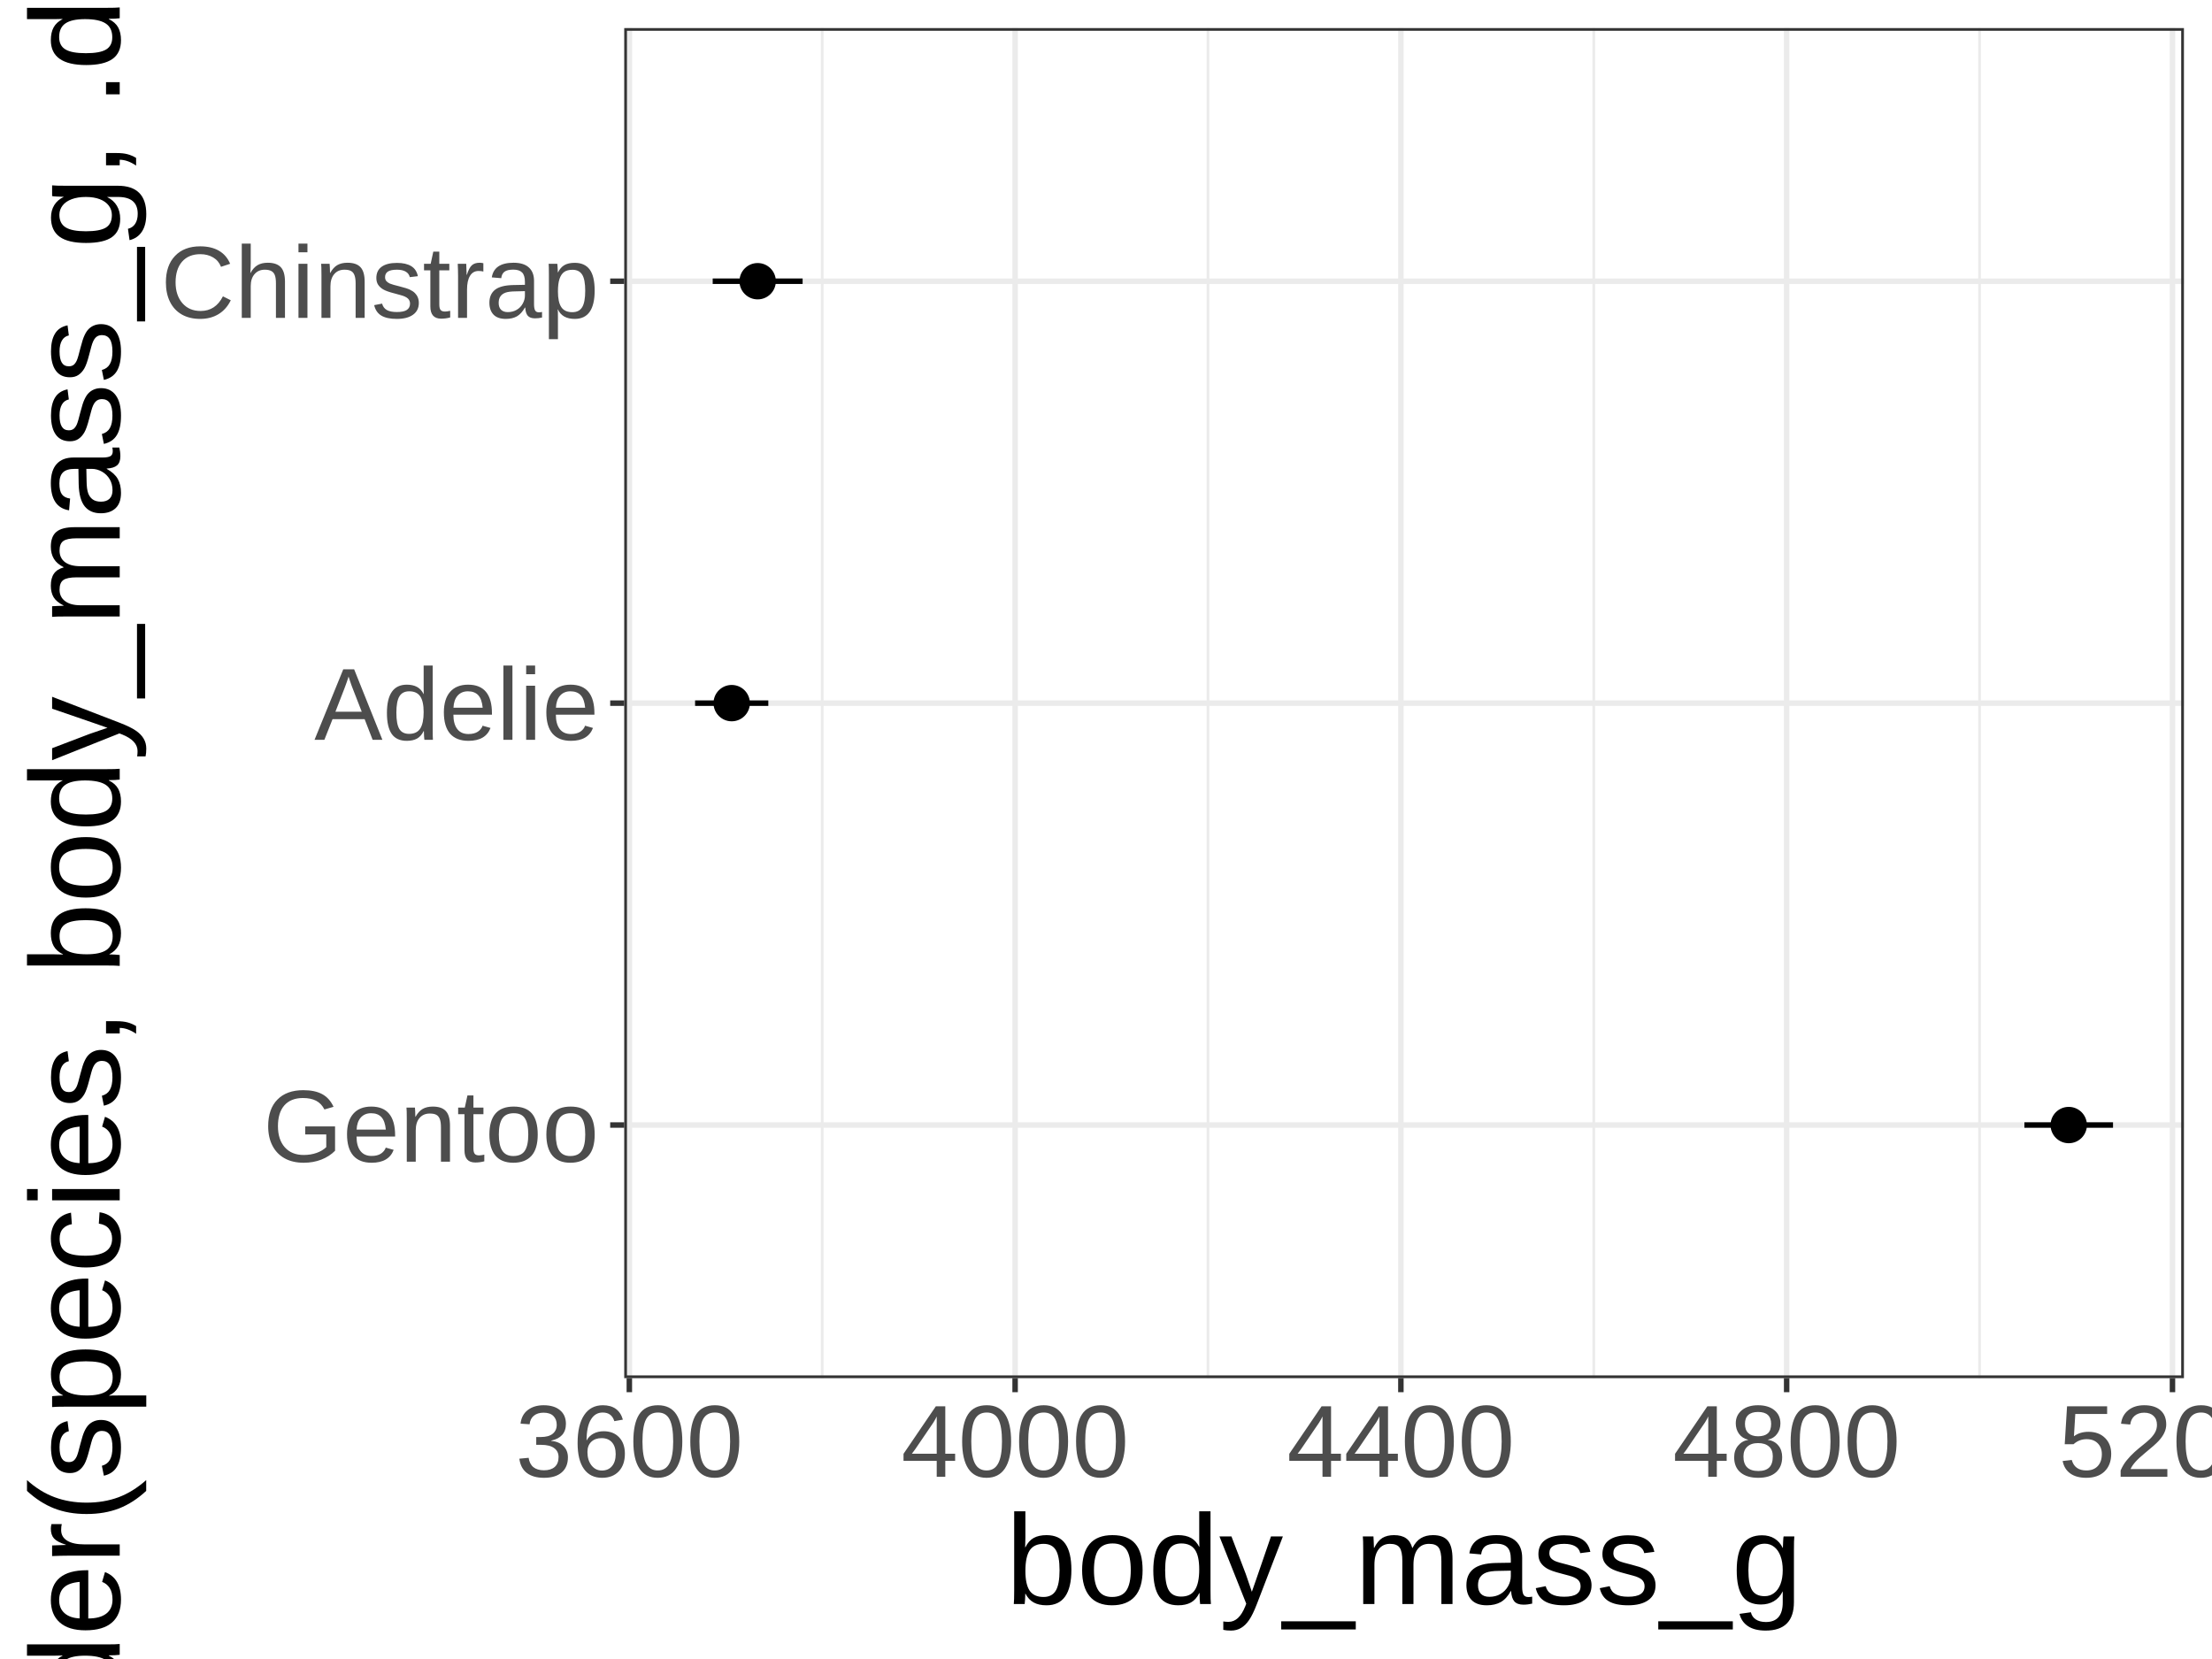
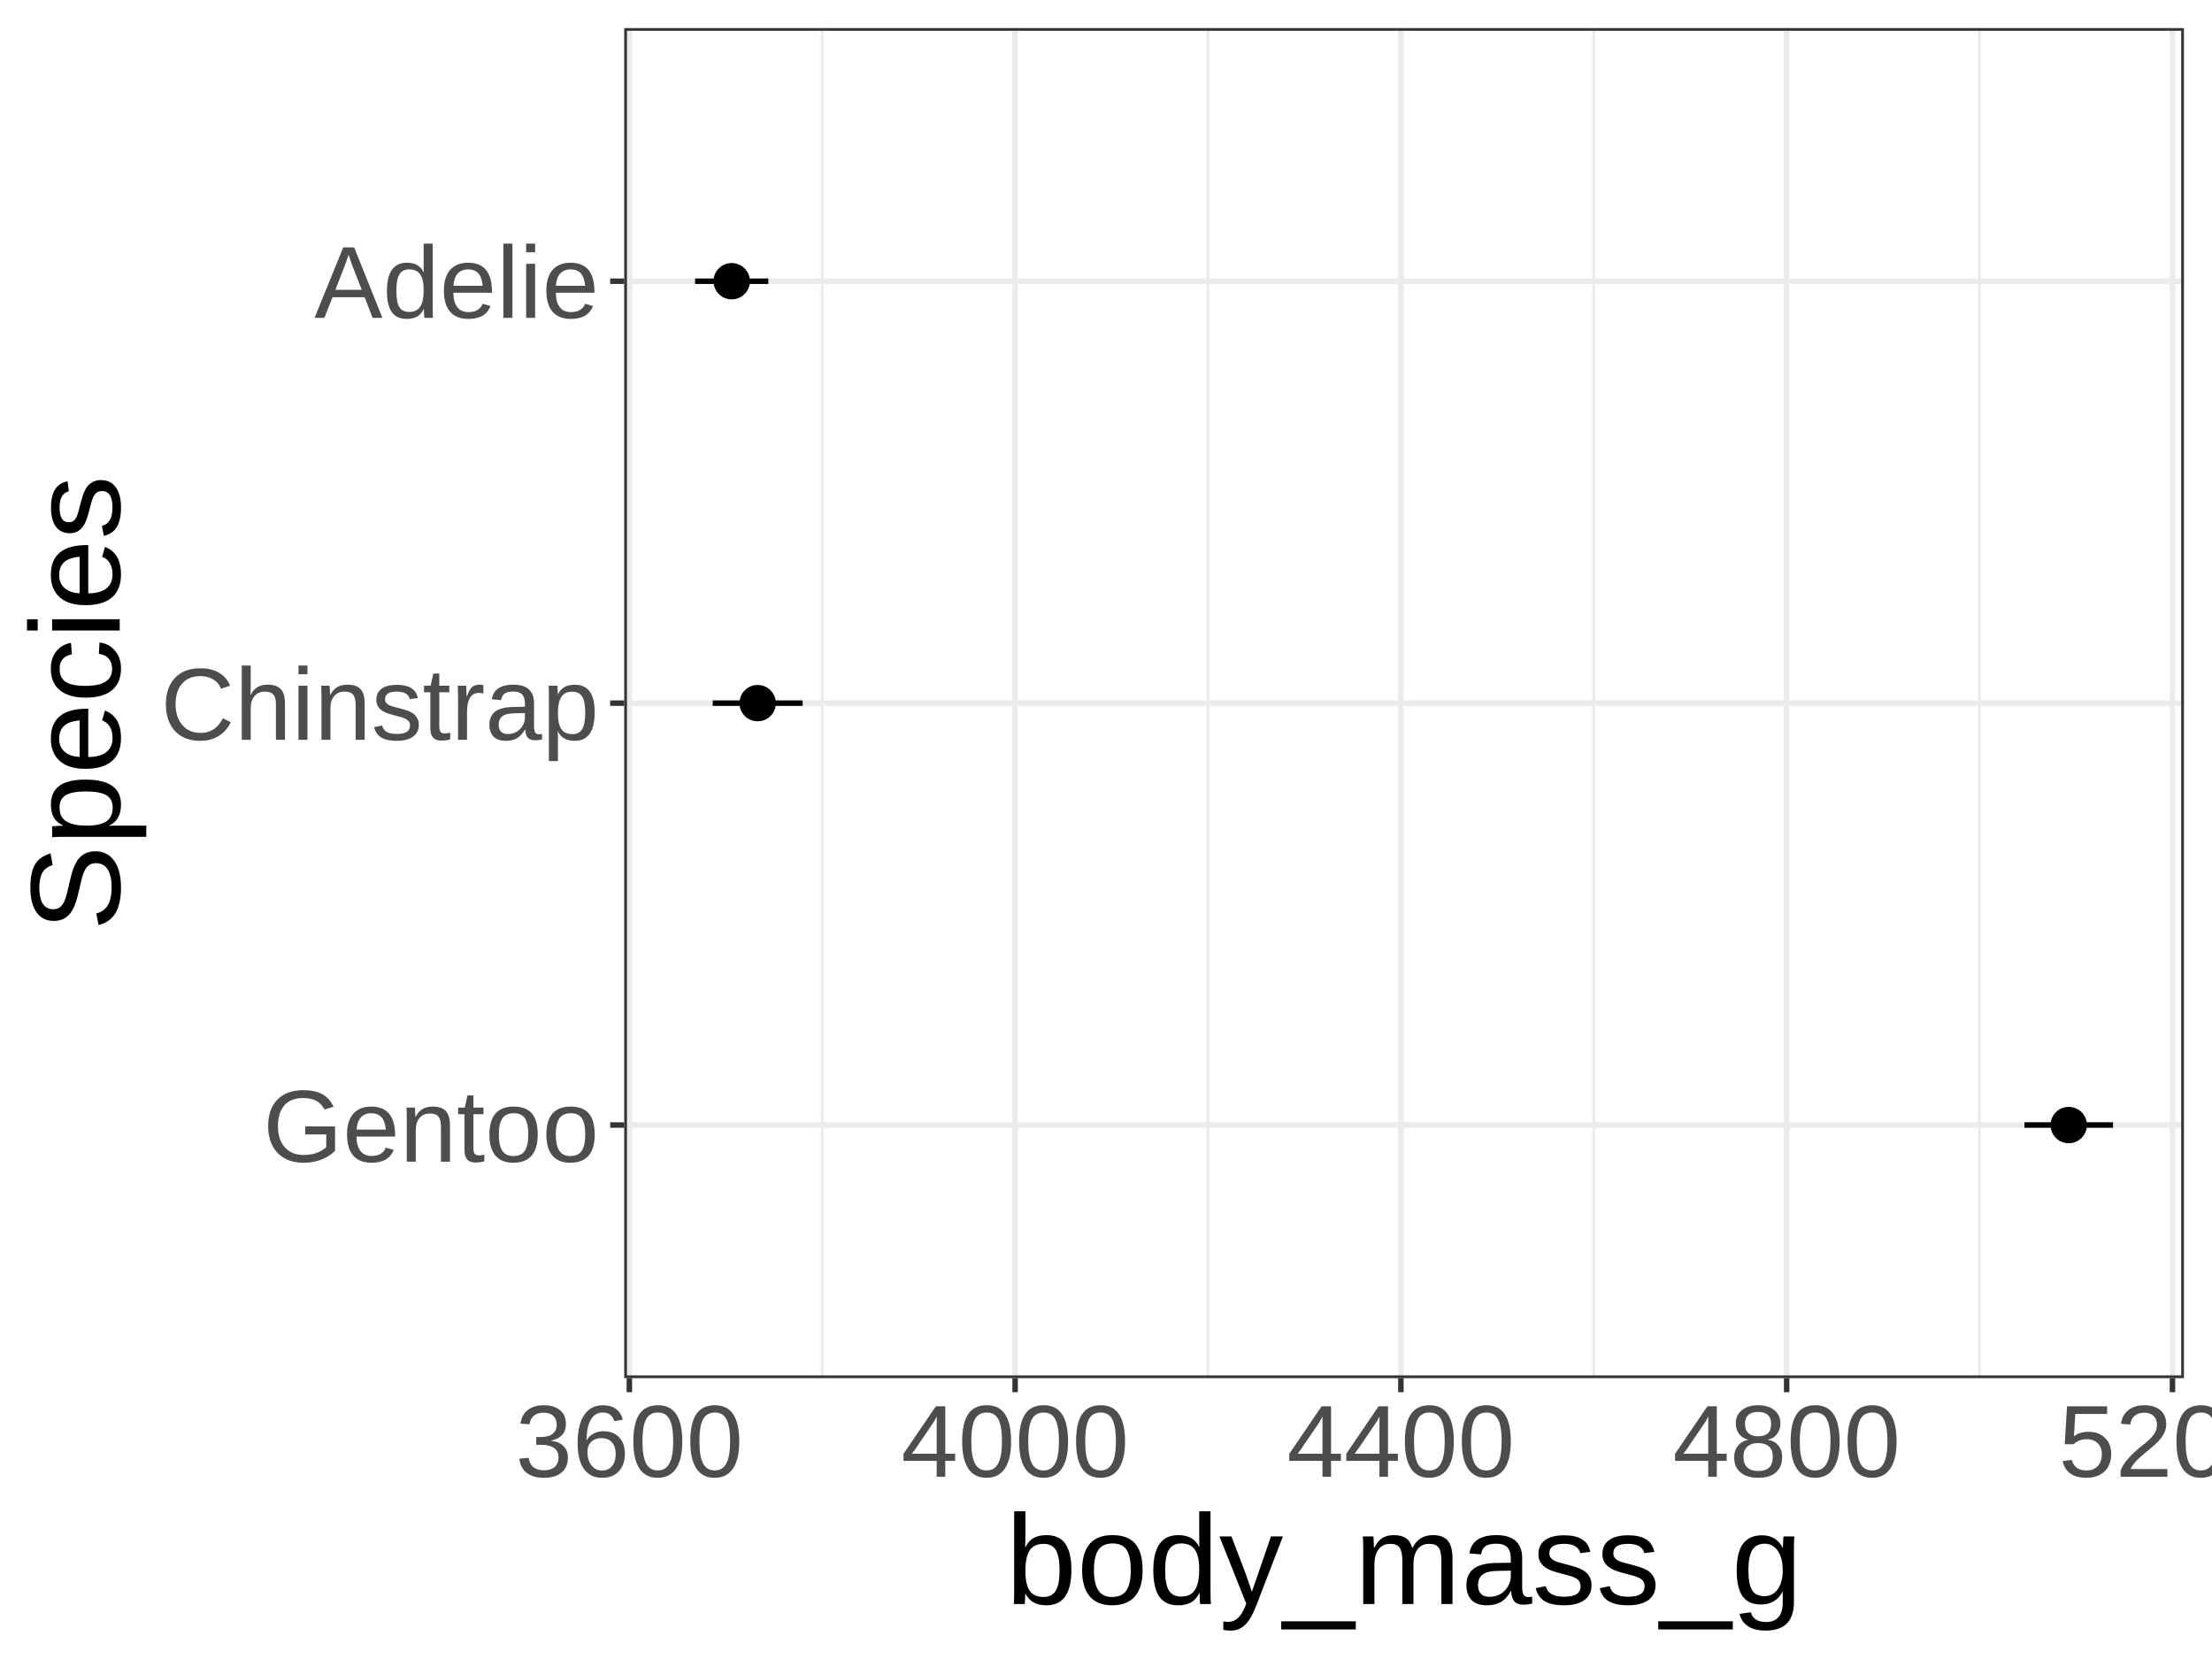
<svg xmlns="http://www.w3.org/2000/svg" width="432.00pt" height="324.00pt" viewBox="0 0 432.00 324.00">
  <g class="svglite">
    <defs>
      <style type="text/css">
    .svglite line, .svglite polyline, .svglite polygon, .svglite path, .svglite rect, .svglite circle {
      fill: none;
      stroke: #000000;
      stroke-linecap: round;
      stroke-linejoin: round;
      stroke-miterlimit: 10.00;
    }
    .svglite text {
      white-space: pre;
    }
    .svglite g.glyphgroup path {
      fill: inherit;
      stroke: none;
    }
  </style>
    </defs>
    <rect width="100%" height="100%" style="stroke: none; fill: #FFFFFF;" />
    <defs>
      <clipPath id="cpMC4wMHw0MzIuMDB8MC4wMHwzMjQuMDA=">
        <rect x="0.00" y="0.00" width="432.00" height="324.00" />
      </clipPath>
    </defs>
    <g clip-path="url(#cpMC4wMHw0MzIuMDB8MC4wMHwzMjQuMDA=)">
-       <rect x="0" y="0.00" width="432.00" height="324.00" style="stroke-width: 1.07; stroke: #FFFFFF; fill: #FFFFFF;" />
+       <rect x="0.00" y="0.00" width="432.00" height="324.00" style="stroke-width: 1.07; stroke: #FFFFFF; fill: #FFFFFF;" />
    </g>
    <defs>
      <clipPath id="cpMTIxLjkxfDQyNi41Mnw1LjQ4fDI2OS4xNQ==">
        <rect x="121.91" y="5.48" width="304.61" height="263.67" />
      </clipPath>
    </defs>
    <g clip-path="url(#cpMTIxLjkxfDQyNi41Mnw1LjQ4fDI2OS4xNQ==)">
      <rect x="121.91" y="5.48" width="304.61" height="263.67" style="stroke-width: 1.07; stroke: none; fill: #FFFFFF;" />
      <polyline points="160.58,269.15 160.58,5.48 " style="stroke-width: 0.53; stroke: #EBEBEB; stroke-linecap: butt;" />
      <polyline points="235.92,269.15 235.92,5.48 " style="stroke-width: 0.53; stroke: #EBEBEB; stroke-linecap: butt;" />
      <polyline points="311.26,269.15 311.26,5.48 " style="stroke-width: 0.53; stroke: #EBEBEB; stroke-linecap: butt;" />
      <polyline points="386.60,269.15 386.60,5.48 " style="stroke-width: 0.53; stroke: #EBEBEB; stroke-linecap: butt;" />
      <polyline points="121.91,219.72 426.52,219.72 " style="stroke-width: 1.07; stroke: #EBEBEB; stroke-linecap: butt;" />
      <polyline points="121.91,137.32 426.52,137.32 " style="stroke-width: 1.07; stroke: #EBEBEB; stroke-linecap: butt;" />
      <polyline points="121.91,54.92 426.52,54.92 " style="stroke-width: 1.07; stroke: #EBEBEB; stroke-linecap: butt;" />
      <polyline points="122.91,269.15 122.91,5.48 " style="stroke-width: 1.07; stroke: #EBEBEB; stroke-linecap: butt;" />
      <polyline points="198.25,269.15 198.25,5.48 " style="stroke-width: 1.07; stroke: #EBEBEB; stroke-linecap: butt;" />
      <polyline points="273.59,269.15 273.59,5.48 " style="stroke-width: 1.07; stroke: #EBEBEB; stroke-linecap: butt;" />
      <polyline points="348.93,269.15 348.93,5.48 " style="stroke-width: 1.07; stroke: #EBEBEB; stroke-linecap: butt;" />
      <polyline points="424.28,269.15 424.28,5.48 " style="stroke-width: 1.07; stroke: #EBEBEB; stroke-linecap: butt;" />
      <line x1="395.36" y1="219.72" x2="412.67" y2="219.72" style="stroke-width: 1.07; stroke-linecap: butt;" />
-       <line x1="135.75" y1="137.32" x2="150.05" y2="137.32" style="stroke-width: 1.07; stroke-linecap: butt;" />
-       <line x1="139.19" y1="54.92" x2="156.75" y2="54.92" style="stroke-width: 1.07; stroke-linecap: butt;" />
+       <line x1="139.19" y1="137.32" x2="156.75" y2="137.32" style="stroke-width: 1.07; stroke-linecap: butt;" />
+       <line x1="135.75" y1="54.92" x2="150.05" y2="54.92" style="stroke-width: 1.07; stroke-linecap: butt;" />
      <circle cx="404.02" cy="219.72" r="2.84" style="stroke-width: 1.42; fill: #000000;" />
-       <circle cx="142.90" cy="137.32" r="2.84" style="stroke-width: 1.42; fill: #000000;" />
-       <circle cx="147.97" cy="54.92" r="2.84" style="stroke-width: 1.42; fill: #000000;" />
+       <circle cx="147.97" cy="137.32" r="2.84" style="stroke-width: 1.42; fill: #000000;" />
+       <circle cx="142.90" cy="54.92" r="2.84" style="stroke-width: 1.42; fill: #000000;" />
      <rect x="121.91" y="5.48" width="304.61" height="263.67" style="stroke-width: 1.07; stroke: #333333;" />
    </g>
    <g clip-path="url(#cpMC4wMHw0MzIuMDB8MC4wMHwzMjQuMDA=)">
      <text x="116.98" y="226.88" text-anchor="end" style="font-size: 20.00px;fill: #4D4D4D; font-family: &quot;Arial&quot;;" textLength="65.62px" lengthAdjust="spacingAndGlyphs">Gentoo</text>
-       <text x="116.98" y="144.48" text-anchor="end" style="font-size: 20.00px;fill: #4D4D4D; font-family: &quot;Arial&quot;;" textLength="55.59px" lengthAdjust="spacingAndGlyphs">Adelie</text>
-       <text x="116.98" y="62.08" text-anchor="end" style="font-size: 20.00px;fill: #4D4D4D; font-family: &quot;Arial&quot;;" textLength="85.59px" lengthAdjust="spacingAndGlyphs">Chinstrap</text>
+       <text x="116.98" y="144.48" text-anchor="end" style="font-size: 20.00px;fill: #4D4D4D; font-family: &quot;Arial&quot;;" textLength="85.59px" lengthAdjust="spacingAndGlyphs">Chinstrap</text>
+       <text x="116.98" y="62.08" text-anchor="end" style="font-size: 20.00px;fill: #4D4D4D; font-family: &quot;Arial&quot;;" textLength="55.59px" lengthAdjust="spacingAndGlyphs">Adelie</text>
      <polyline points="119.17,219.72 121.91,219.72 " style="stroke-width: 1.07; stroke: #333333; stroke-linecap: butt;" />
      <polyline points="119.17,137.32 121.91,137.32 " style="stroke-width: 1.07; stroke: #333333; stroke-linecap: butt;" />
      <polyline points="119.17,54.92 121.91,54.92 " style="stroke-width: 1.07; stroke: #333333; stroke-linecap: butt;" />
      <polyline points="122.91,271.89 122.91,269.15 " style="stroke-width: 1.07; stroke: #333333; stroke-linecap: butt;" />
      <polyline points="198.25,271.89 198.25,269.15 " style="stroke-width: 1.07; stroke: #333333; stroke-linecap: butt;" />
      <polyline points="273.59,271.89 273.59,269.15 " style="stroke-width: 1.07; stroke: #333333; stroke-linecap: butt;" />
      <polyline points="348.93,271.89 348.93,269.15 " style="stroke-width: 1.07; stroke: #333333; stroke-linecap: butt;" />
      <polyline points="424.28,271.89 424.28,269.15 " style="stroke-width: 1.07; stroke: #333333; stroke-linecap: butt;" />
      <text x="122.91" y="288.41" text-anchor="middle" style="font-size: 20.00px;fill: #4D4D4D; font-family: &quot;Arial&quot;;" textLength="44.50px" lengthAdjust="spacingAndGlyphs">3600</text>
      <text x="198.25" y="288.41" text-anchor="middle" style="font-size: 20.00px;fill: #4D4D4D; font-family: &quot;Arial&quot;;" textLength="44.50px" lengthAdjust="spacingAndGlyphs">4000</text>
      <text x="273.59" y="288.41" text-anchor="middle" style="font-size: 20.00px;fill: #4D4D4D; font-family: &quot;Arial&quot;;" textLength="44.50px" lengthAdjust="spacingAndGlyphs">4400</text>
      <text x="348.93" y="288.41" text-anchor="middle" style="font-size: 20.00px;fill: #4D4D4D; font-family: &quot;Arial&quot;;" textLength="44.50px" lengthAdjust="spacingAndGlyphs">4800</text>
      <text x="424.28" y="288.41" text-anchor="middle" style="font-size: 20.00px;fill: #4D4D4D; font-family: &quot;Arial&quot;;" textLength="44.50px" lengthAdjust="spacingAndGlyphs">5200</text>
      <text x="274.21" y="313.26" text-anchor="middle" style="font-size: 25.00px; font-family: &quot;Arial&quot;;" textLength="155.67px" lengthAdjust="spacingAndGlyphs">body_mass_g</text>
-       <text transform="translate(23.38,137.32) rotate(-90)" text-anchor="middle" style="font-size: 25.00px; font-family: &quot;Arial&quot;;" textLength="561.67px" lengthAdjust="spacingAndGlyphs">fct_reorder(species, body_mass_g, .desc = TRUE)</text>
+       <text transform="translate(23.38,137.32) rotate(-90)" text-anchor="middle" style="font-size: 25.00px; font-family: &quot;Arial&quot;;" textLength="88.94px" lengthAdjust="spacingAndGlyphs">Species</text>
    </g>
  </g>
</svg>
